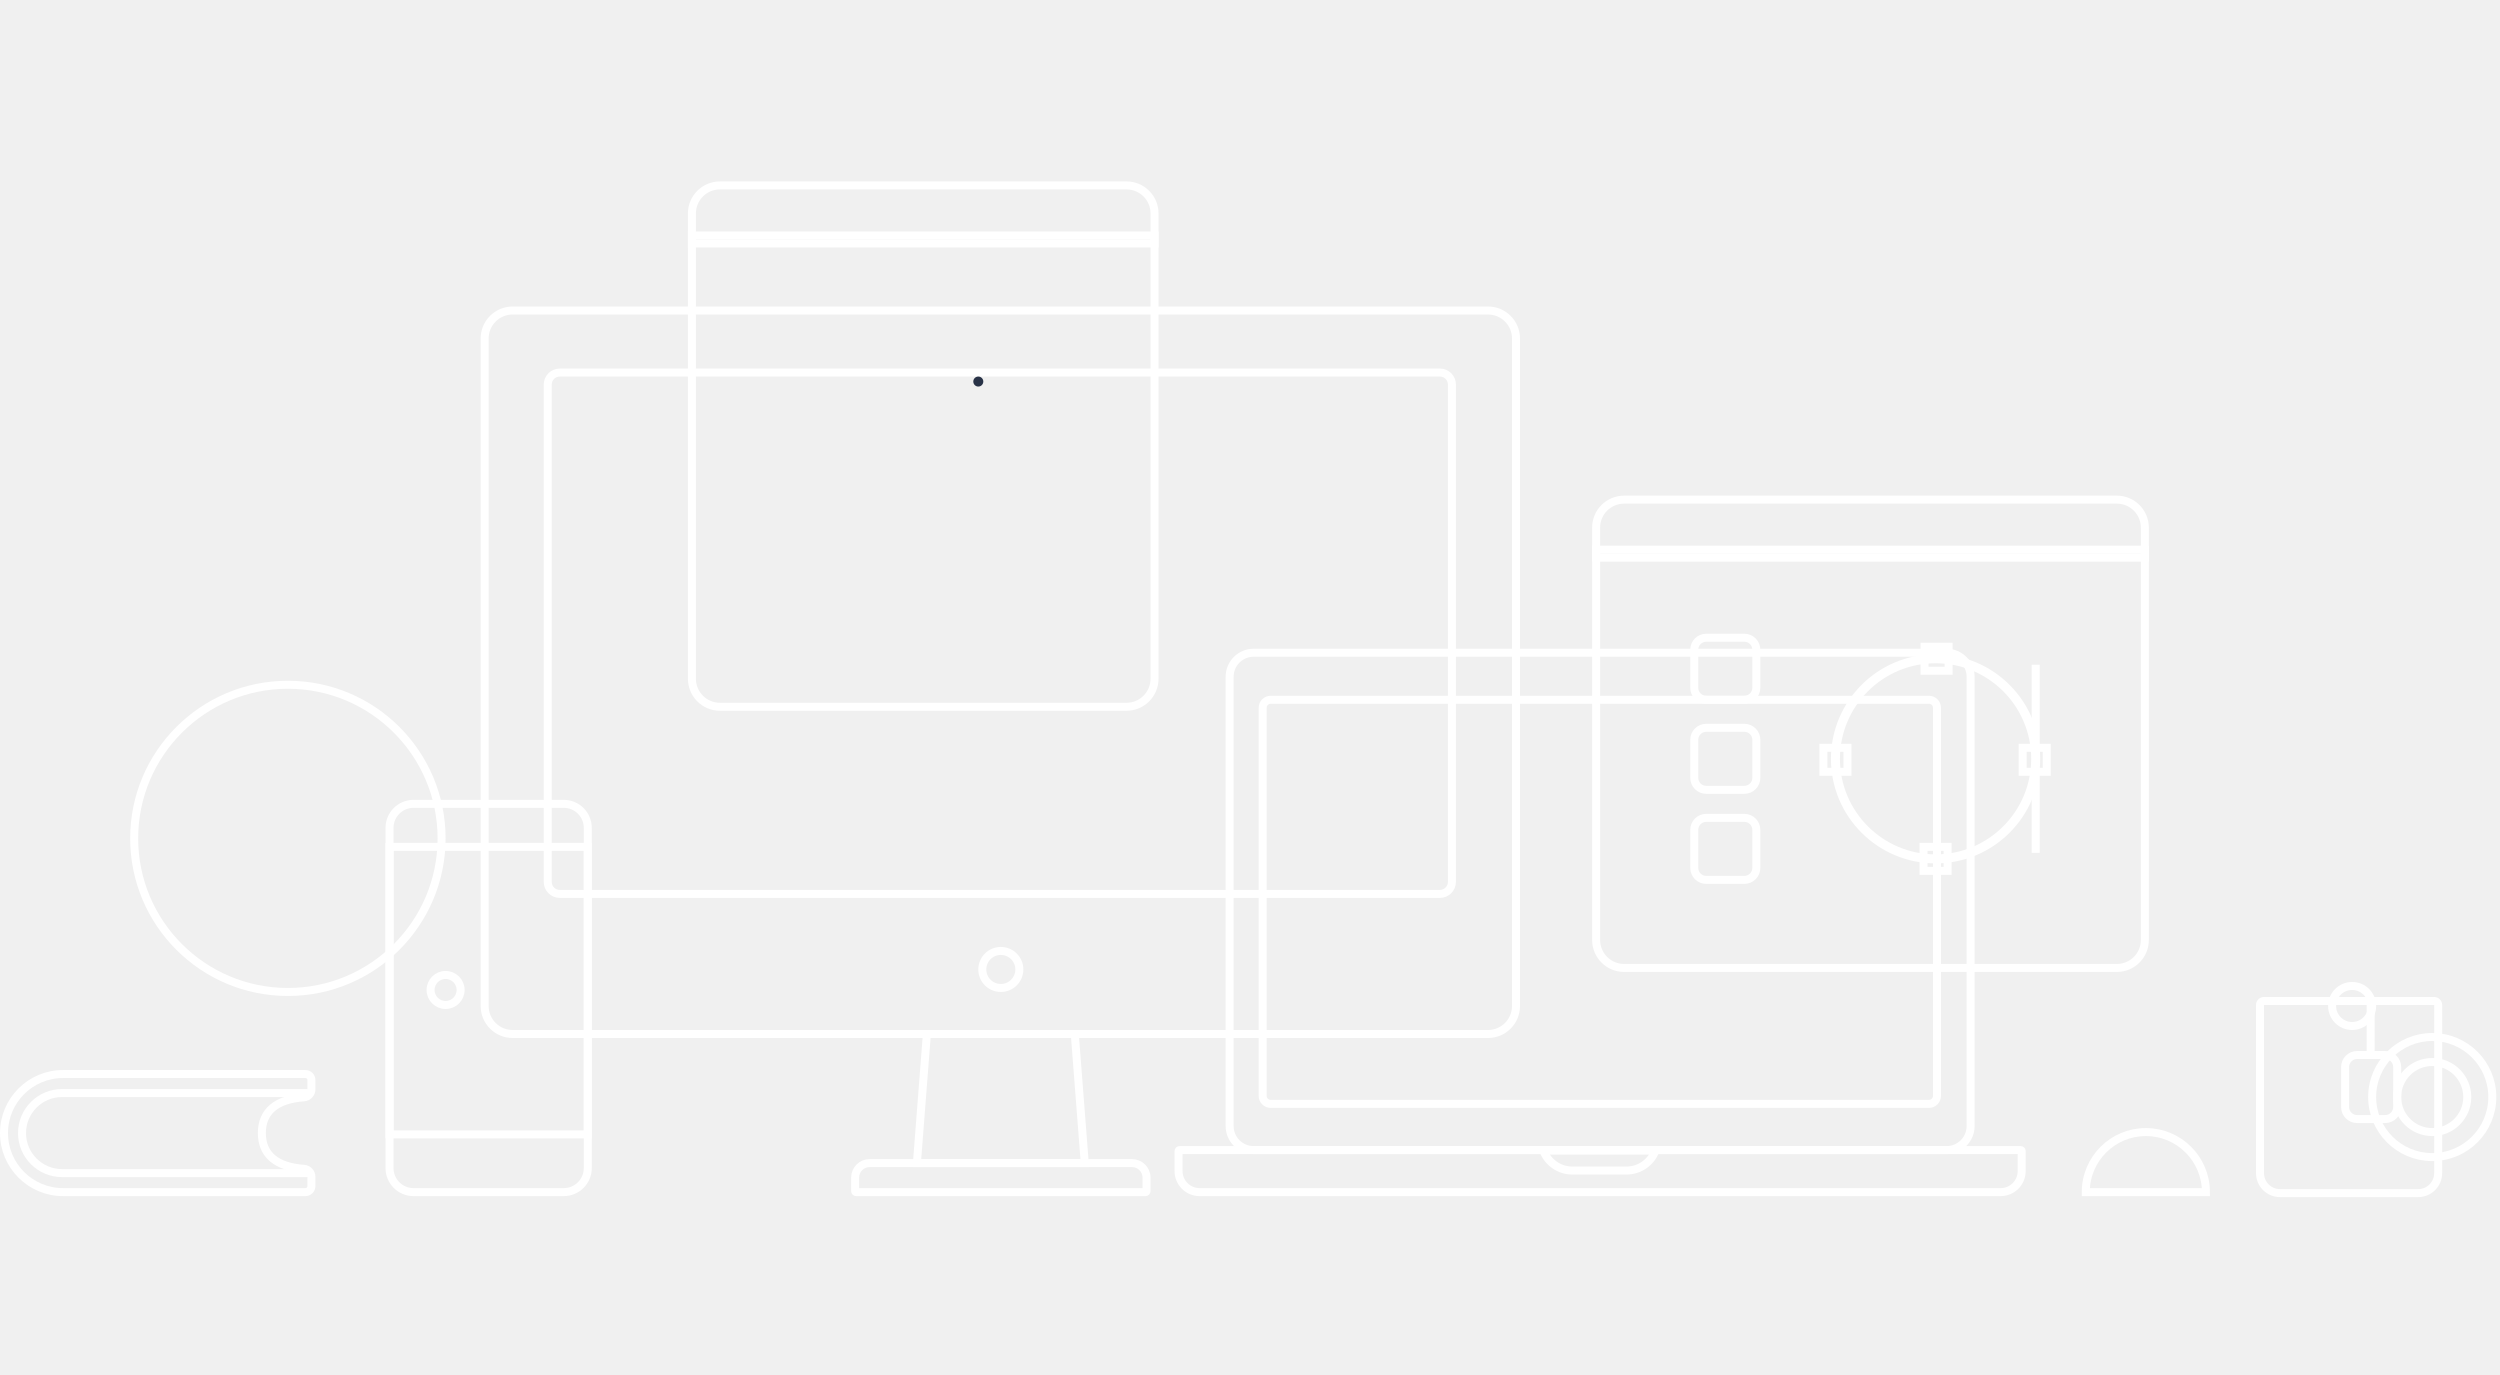
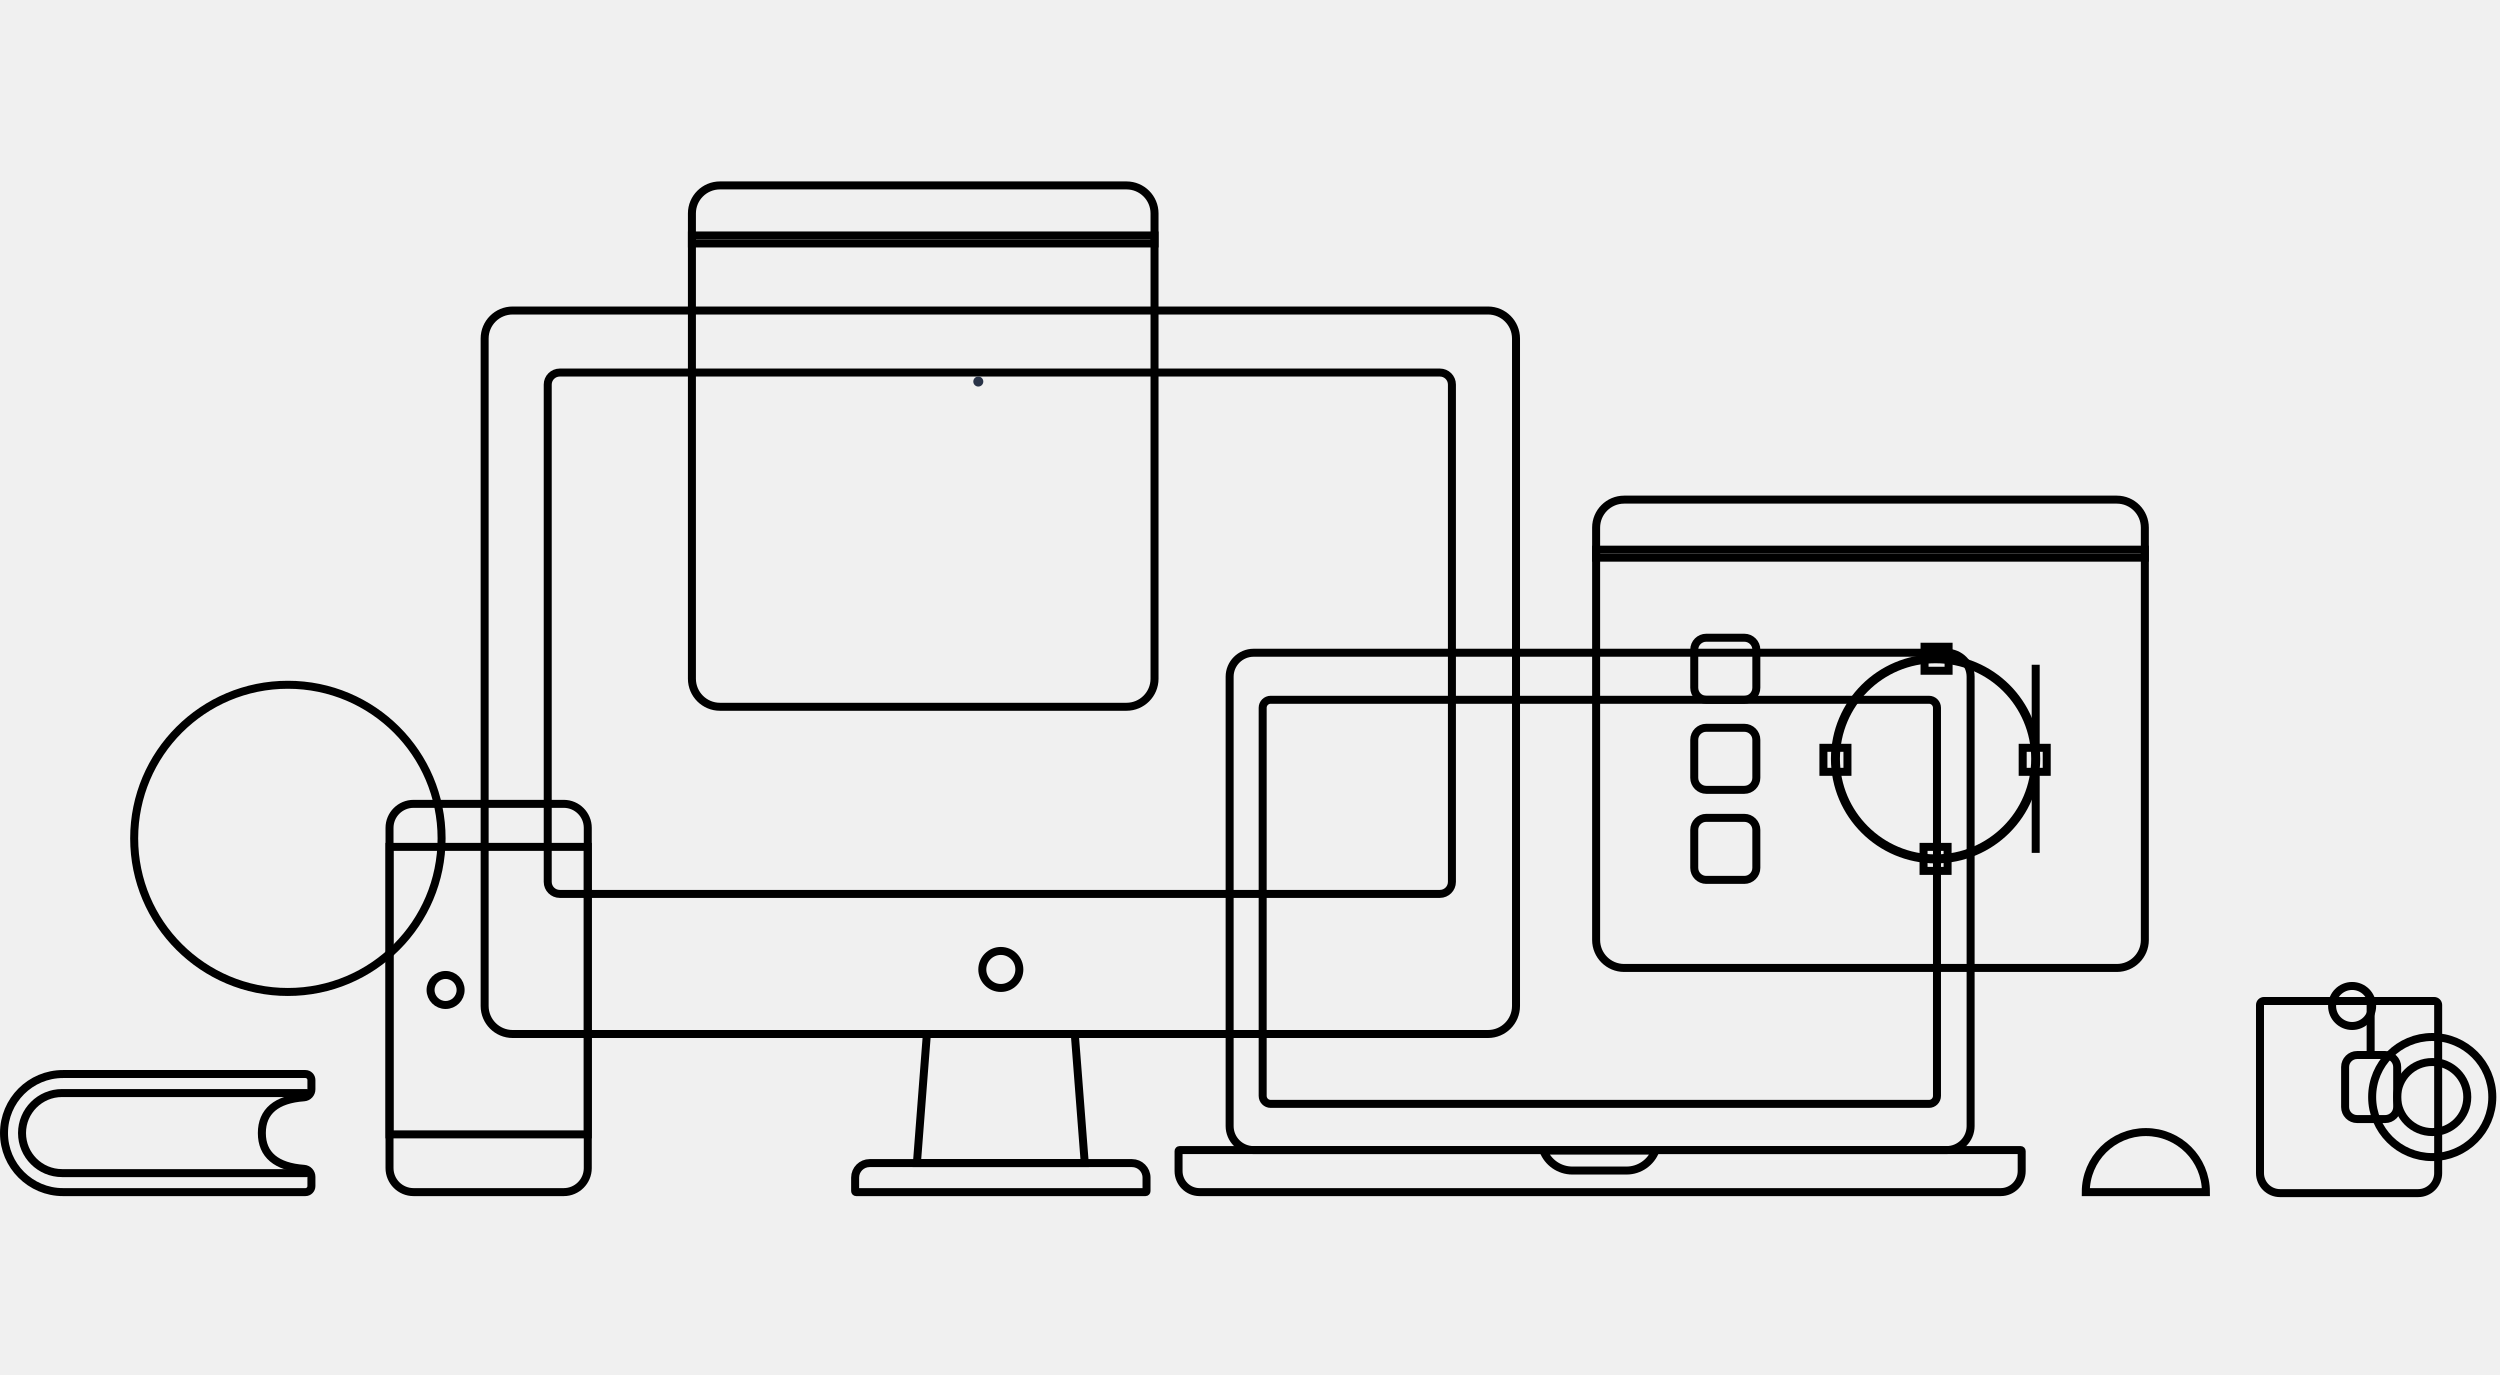
<svg xmlns="http://www.w3.org/2000/svg" width="300px" height="165px" viewBox="0 0 650 265" version="1.1">
  <g id="Website" stroke="none" stroke-width="1" fill="none" fill-rule="evenodd">
    <g id="Group-32" transform="translate(0, 3)">
-       <path d="M126.008,38.765 C126.008,34.738 129.264,31.482 133.298,31.482 L386.872,31.482 C390.899,31.482 394.162,34.74 394.162,38.765 L394.162,212.307 C394.162,216.334 390.906,219.591 386.872,219.591 L133.298,219.591 C129.271,219.591 126.008,216.332 126.008,212.307 L126.008,38.765 Z" id="Case" stroke="#FFF" stroke-width="2.081" fill="none" />
-       <path d="M142.41,50.737 C142.41,49.012 143.813,47.613 145.536,47.613 L374.374,47.613 C376.103,47.613 377.5,49.004 377.5,50.737 L377.5,180.042 C377.5,181.766 376.097,183.166 374.374,183.166 L145.536,183.166 C143.807,183.166 142.41,181.774 142.41,180.042 L142.41,50.737 Z" id="Case" stroke="#FFF" stroke-width="2.081" fill="none" />
-       <path d="M240.99,219.591 L279.441,219.591 L282.037,253.154 L238.394,253.154 L240.99,219.591 Z" id="Case" stroke="#FFF" stroke-width="2.081" fill="none" />
-       <path d="M222.334,253.411 L222.334,256.927 C222.334,259.007 224.024,260.699 226.104,260.699 L294.326,260.699 C296.402,260.699 298.096,259.007 298.096,256.927 L298.096,253.411 C298.096,253.266 297.984,253.154 297.835,253.154 L222.596,253.154 C222.45,253.154 222.334,253.269 222.334,253.411 Z" id="Keyboard" stroke="#FFF" stroke-width="2.081" fill="none" transform="translate(260.2153, 256.9265) scale(1, -1) translate(-260.2153, -256.9265) " />
-       <ellipse id="Oval-6" stroke="#FFF" stroke-width="2.081" cx="260.215" cy="202.809" rx="4.816" ry="4.813" />
-       <rect id="Case" stroke="#FFF" stroke-width="2.081" fill="none" x="101.275" y="159.75" width="51.547" height="100.949" rx="6.244" />
-       <path d="M101.275,170.937 L152.822,170.937 L152.822,245.687 L101.275,245.687 L101.275,170.937 Z" id="Case" stroke="#FFF" stroke-width="2.081" fill="none" />
+       <path d="M126.008,38.765 C126.008,34.738 129.264,31.482 133.298,31.482 L386.872,31.482 C390.899,31.482 394.162,34.74 394.162,38.765 L394.162,212.307 C394.162,216.334 390.906,219.591 386.872,219.591 L133.298,219.591 C129.271,219.591 126.008,216.332 126.008,212.307 L126.008,38.765 Z" id="Case" stroke="#000" stroke-width="2.081" fill="none" />
+       <path d="M142.41,50.737 C142.41,49.012 143.813,47.613 145.536,47.613 L374.374,47.613 C376.103,47.613 377.5,49.004 377.5,50.737 L377.5,180.042 C377.5,181.766 376.097,183.166 374.374,183.166 L145.536,183.166 C143.807,183.166 142.41,181.774 142.41,180.042 L142.41,50.737 Z" id="Case" stroke="#000" stroke-width="2.081" fill="none" />
+       <path d="M240.99,219.591 L279.441,219.591 L282.037,253.154 L238.394,253.154 L240.99,219.591 Z" id="Case" stroke="#000" stroke-width="2.081" fill="none" />
+       <path d="M222.334,253.411 L222.334,256.927 C222.334,259.007 224.024,260.699 226.104,260.699 L294.326,260.699 C296.402,260.699 298.096,259.007 298.096,256.927 L298.096,253.411 C298.096,253.266 297.984,253.154 297.835,253.154 L222.596,253.154 C222.45,253.154 222.334,253.269 222.334,253.411 Z" id="Keyboard" stroke="#000" stroke-width="2.081" fill="none" transform="translate(260.2153, 256.9265) scale(1, -1) translate(-260.2153, -256.9265) " />
+       <ellipse id="Oval-6" stroke="#000" stroke-width="2.081" cx="260.215" cy="202.809" rx="4.816" ry="4.813" />
+       <rect id="Case" stroke="#000" stroke-width="2.081" fill="none" x="101.275" y="159.75" width="51.547" height="100.949" rx="6.244" />
+       <path d="M101.275,170.937 L152.822,170.937 L152.822,245.687 L101.275,245.687 L101.275,170.937 Z" id="Case" stroke="#000" stroke-width="2.081" fill="none" />
      <rect id="Rectangle-11" fill="none" x="114.812" y="164.173" width="24.733" height="2.081" rx="1.041" />
      <rect id="Rectangle-11" fill="none" x="124.185" y="250.032" width="5.936" height="5.932" rx="2.966" />
-       <ellipse id="Oval-6" stroke="#FFF" stroke-width="2.081" fill="none" cx="115.854" cy="208.143" rx="3.905" ry="3.903" />
+       <ellipse id="Oval-6" stroke="#000" stroke-width="2.081" fill="none" cx="115.854" cy="208.143" rx="3.905" ry="3.903" />
      <rect id="Rectangle-11" fill="none" x="124.966" y="201.378" width="18.224" height="2.081" rx="1.041" />
      <rect id="Rectangle-11" fill="none" x="124.966" y="207.102" width="13.017" height="2.081" rx="1.041" />
      <rect id="Rectangle-11" fill="none" x="124.966" y="212.826" width="7.81" height="2.081" rx="1.041" />
-       <ellipse id="Oval-7" stroke="#FFF" stroke-width="2.081" fill="none" cx="74.849" cy="168.726" rx="39.964" ry="39.937" />
-       <rect id="Case" stroke="#FFF" stroke-width="2.081" fill="none" x="319.705" y="120.463" width="192.654" height="129.309" rx="6.244" />
-       <path d="M306.426,250.026 L306.426,255.235 C306.426,258.248 308.874,260.699 311.888,260.699 L520.176,260.699 C523.187,260.699 525.638,258.25 525.638,255.235 L525.638,250.026 C525.638,249.884 525.525,249.772 525.379,249.772 L306.685,249.772 C306.539,249.772 306.426,249.884 306.426,250.026 Z" id="Keyboard" stroke="#FFF" stroke-width="2.081" fill="none" />
-       <path d="M430.429,249.889 L401.27,249.888 C402.434,252.961 405.402,255.092 408.808,255.092 L422.891,255.092 C426.297,255.092 429.265,252.962 430.429,249.889 Z" id="Notch" stroke="#FFF" stroke-width="2.081" fill="none" />
-       <rect id="Screen" stroke="#FFF" stroke-width="2.081" fill="none" x="328.295" y="132.691" width="175.32" height="105.073" rx="2.081" />
+       <ellipse id="Oval-7" stroke="#000" stroke-width="2.081" fill="none" cx="74.849" cy="168.726" rx="39.964" ry="39.937" />
+       <rect id="Case" stroke="#000" stroke-width="2.081" fill="none" x="319.705" y="120.463" width="192.654" height="129.309" rx="6.244" />
+       <path d="M306.426,250.026 L306.426,255.235 C306.426,258.248 308.874,260.699 311.888,260.699 L520.176,260.699 C523.187,260.699 525.638,258.25 525.638,255.235 L525.638,250.026 C525.638,249.884 525.525,249.772 525.379,249.772 L306.685,249.772 C306.539,249.772 306.426,249.884 306.426,250.026 Z" id="Keyboard" stroke="#000" stroke-width="2.081" fill="none" />
+       <path d="M430.429,249.889 L401.27,249.888 C402.434,252.961 405.402,255.092 408.808,255.092 L422.891,255.092 C426.297,255.092 429.265,252.962 430.429,249.889 Z" id="Notch" stroke="#000" stroke-width="2.081" fill="none" />
+       <rect id="Screen" stroke="#000" stroke-width="2.081" fill="none" x="328.295" y="132.691" width="175.32" height="105.073" rx="2.081" />
      <ellipse id="Oval-3" fill="#293347" cx="254.358" cy="49.954" rx="1.302" ry="1.301" />
-       <path d="M179.899,11.968 L300.178,11.968 L300.178,127.228 C300.178,131.249 296.909,134.512 292.886,134.512 L187.191,134.512 C183.166,134.512 179.899,131.248 179.899,127.228 L179.899,11.968 Z" id="Case" stroke="#FFF" stroke-width="2.081" fill="none" />
-       <path d="M179.899,6.238 C179.899,2.22 183.169,-1.041 187.191,-1.041 L292.886,-1.041 C296.913,-1.041 300.178,2.216 300.178,6.238 L300.178,14.05 L179.899,14.05 L179.899,6.238 Z" id="Case" stroke="#FFF" stroke-width="2.081" fill="none" />
+       <path d="M179.899,11.968 L300.178,11.968 L300.178,127.228 C300.178,131.249 296.909,134.512 292.886,134.512 L187.191,134.512 C183.166,134.512 179.899,131.248 179.899,127.228 L179.899,11.968 Z" id="Case" stroke="#000" stroke-width="2.081" fill="none" />
+       <path d="M179.899,6.238 C179.899,2.22 183.169,-1.041 187.191,-1.041 L292.886,-1.041 C296.913,-1.041 300.178,2.216 300.178,6.238 L300.178,14.05 L179.899,14.05 L179.899,6.238 Z" id="Case" stroke="#000" stroke-width="2.081" fill="none" />
      <ellipse id="Oval-5" fill="none" cx="191.094" cy="6.504" rx="2.343" ry="2.342" />
      <ellipse id="Oval-5" fill="none" cx="198.904" cy="6.504" rx="2.343" ry="2.342" />
      <ellipse id="Oval-5" fill="none" cx="206.714" cy="6.504" rx="2.343" ry="2.342" />
      <rect id="Rectangle-11" fill="none" x="194.478" y="87.94" width="4.686" height="2.081" rx="1.041" />
      <rect id="Rectangle-11" fill="none" x="194.478" y="35.905" width="4.686" height="2.081" rx="1.041" />
      <path d="M203.329,35.905 L210.36,35.905 C210.935,35.905 211.401,36.371 211.401,36.945 C211.401,37.52 210.935,37.986 210.36,37.986 L203.329,37.986 C202.754,37.986 202.288,37.52 202.288,36.945 C202.288,36.371 202.754,35.905 203.329,35.905 Z" id="Rectangle-11" fill="none" />
      <path d="M215.045,35.905 L222.075,35.905 C222.65,35.905 223.116,36.371 223.116,36.945 C223.116,37.52 222.65,37.986 222.075,37.986 L215.045,37.986 C214.47,37.986 214.004,37.52 214.004,36.945 C214.004,36.371 214.47,35.905 215.045,35.905 Z" id="Rectangle-11" fill="none" />
      <path d="M226.76,35.905 L239.779,35.905 C240.354,35.905 240.82,36.371 240.82,36.945 C240.82,37.52 240.354,37.986 239.779,37.986 L226.76,37.986 C226.186,37.986 225.72,37.52 225.72,36.945 C225.72,36.371 226.186,35.905 226.76,35.905 Z" id="Rectangle-11" fill="none" />
      <path d="M244.464,35.905 L263.731,35.905 C264.305,35.905 264.771,36.371 264.771,36.945 C264.771,37.52 264.305,37.986 263.731,37.986 L244.464,37.986 C243.889,37.986 243.423,37.52 243.423,36.945 C243.423,36.371 243.889,35.905 244.464,35.905 Z" id="Rectangle-11" fill="none" />
      <rect id="Rectangle-11" fill="none" x="194.478" y="46.312" width="4.686" height="2.081" rx="1.041" />
      <rect id="Rectangle-11" fill="none" x="194.478" y="56.719" width="4.686" height="2.081" rx="1.041" />
      <rect id="Rectangle-11" fill="none" x="194.478" y="67.126" width="4.686" height="2.081" rx="1.041" />
      <rect id="Rectangle-11" fill="none" x="194.478" y="77.533" width="4.686" height="2.081" rx="1.041" />
      <rect id="Rectangle-11" fill="none" x="194.478" y="98.348" width="4.686" height="2.081" rx="1.041" />
      <rect id="Rectangle-11" fill="none" x="194.478" y="108.755" width="4.686" height="2.081" rx="1.041" />
      <rect id="Rectangle-11" fill="none" x="202.288" y="46.312" width="18.224" height="2.081" rx="1.041" />
      <rect id="Rectangle-11" fill="none" x="223.116" y="46.312" width="31.241" height="2.081" rx="1.041" />
      <rect id="Rectangle-11" fill="none" x="256.961" y="46.312" width="13.017" height="2.081" rx="1.041" />
      <rect id="Rectangle-11" fill="none" x="202.288" y="56.719" width="13.017" height="2.081" rx="1.041" />
      <rect id="Rectangle-11" fill="none" x="217.909" y="56.719" width="13.017" height="2.081" rx="1.041" />
      <rect id="Rectangle-11" fill="none" x="233.53" y="56.719" width="7.81" height="2.081" rx="1.041" />
      <rect id="Rectangle-11" fill="none" x="202.288" y="67.126" width="26.035" height="2.081" rx="1.041" />
      <rect id="Rectangle-11" fill="none" x="230.926" y="67.126" width="18.224" height="2.081" rx="1.041" />
      <rect id="Rectangle-11" fill="none" x="202.288" y="77.533" width="26.035" height="2.081" rx="1.041" />
      <rect id="Rectangle-11" fill="none" x="230.926" y="77.533" width="33.845" height="2.081" rx="1.041" />
      <rect id="Rectangle-11" fill="none" x="202.288" y="87.94" width="18.224" height="2.081" rx="1.041" />
      <rect id="Rectangle-11" fill="none" x="223.116" y="87.94" width="18.224" height="2.081" rx="1.041" />
      <rect id="Rectangle-11" fill="none" x="243.944" y="87.94" width="10.414" height="2.081" rx="1.041" />
      <rect id="Rectangle-11" fill="none" x="202.288" y="98.348" width="33.845" height="2.081" rx="1.041" />
      <rect id="Rectangle-11" fill="none" x="202.288" y="108.755" width="15.621" height="2.081" rx="1.041" />
-       <path d="M414.991,93.664 L557.659,93.664 L557.659,195.143 C557.659,199.163 554.4,202.419 550.374,202.419 L422.277,202.419 C418.256,202.419 414.991,199.157 414.991,195.143 L414.991,93.664 Z" id="Case" stroke="#FFF" stroke-width="2.081" fill="none" />
-       <path d="M414.991,87.934 C414.991,83.913 418.251,80.655 422.277,80.655 L550.374,80.655 C554.398,80.655 557.659,83.912 557.659,87.934 L557.659,95.746 L414.991,95.746 L414.991,87.934 Z" id="Case" stroke="#FFF" stroke-width="2.081" fill="none" />
+       <path d="M414.991,93.664 L557.659,93.664 L557.659,195.143 C557.659,199.163 554.4,202.419 550.374,202.419 L422.277,202.419 C418.256,202.419 414.991,199.157 414.991,195.143 L414.991,93.664 Z" id="Case" stroke="#000" stroke-width="2.081" fill="none" />
+       <path d="M414.991,87.934 C414.991,83.913 418.251,80.655 422.277,80.655 L550.374,80.655 C554.398,80.655 557.659,83.912 557.659,87.934 L557.659,95.746 L414.991,95.746 L414.991,87.934 Z" id="Case" stroke="#000" stroke-width="2.081" fill="none" />
      <ellipse id="Oval-5" fill="none" cx="426.186" cy="88.201" rx="2.343" ry="2.342" />
      <ellipse id="Oval-5" fill="none" cx="433.996" cy="88.201" rx="2.343" ry="2.342" />
      <ellipse id="Oval-5" fill="none" cx="441.806" cy="88.201" rx="2.343" ry="2.342" />
-       <ellipse id="Oval-6" stroke="#FFF" stroke-width="2.342" fill="none" cx="503.248" cy="148.042" rx="26.035" ry="26.018" />
-       <path d="M500.383,118.902 L500.383,125.146 L506.633,125.146 L506.633,118.902 L500.383,118.902 Z" id="Rectangle-12" stroke="#FFF" stroke-width="2.081" fill="none" />
-       <path d="M500.123,170.937 L500.123,177.182 L506.373,177.182 L506.373,170.937 L500.123,170.937 Z" id="Rectangle-12" stroke="#FFF" stroke-width="2.081" fill="none" />
-       <path d="M474.089,145.18 L474.089,151.424 L480.338,151.424 L480.338,145.18 L474.089,145.18 Z" id="Rectangle-12" stroke="#FFF" stroke-width="2.081" fill="none" />
-       <path d="M525.897,145.18 L525.897,151.424 L532.147,151.424 L532.147,145.18 L525.897,145.18 Z" id="Rectangle-12" stroke="#FFF" stroke-width="2.081" fill="none" />
-       <line x1="529.282" y1="124.626" x2="529.282" y2="144.139" id="Line" stroke="#FFF" stroke-width="2.081" stroke-linecap="square" />
-       <line x1="529.282" y1="151.944" x2="529.282" y2="171.458" id="Line" stroke="#FFF" stroke-width="2.081" stroke-linecap="square" />
+       <ellipse id="Oval-6" stroke="#000" stroke-width="2.342" fill="none" cx="503.248" cy="148.042" rx="26.035" ry="26.018" />
+       <path d="M500.383,118.902 L500.383,125.146 L506.633,125.146 L506.633,118.902 L500.383,118.902 Z" id="Rectangle-12" stroke="#000" stroke-width="2.081" fill="none" />
+       <path d="M500.123,170.937 L500.123,177.182 L506.373,177.182 L506.373,170.937 L500.123,170.937 Z" id="Rectangle-12" stroke="#000" stroke-width="2.081" fill="none" />
+       <path d="M474.089,145.18 L474.089,151.424 L480.338,151.424 L480.338,145.18 L474.089,145.18 Z" id="Rectangle-12" stroke="#000" stroke-width="2.081" fill="none" />
+       <path d="M525.897,145.18 L525.897,151.424 L532.147,151.424 L532.147,145.18 L525.897,145.18 Z" id="Rectangle-12" stroke="#000" stroke-width="2.081" fill="none" />
+       <line x1="529.282" y1="124.626" x2="529.282" y2="144.139" id="Line" stroke="#000" stroke-width="2.081" stroke-linecap="square" />
+       <line x1="529.282" y1="151.944" x2="529.282" y2="171.458" id="Line" stroke="#000" stroke-width="2.081" stroke-linecap="square" />
      <ellipse id="Oval-5" fill="none" cx="529.282" cy="123.845" rx="3.124" ry="3.122" />
      <ellipse id="Oval-5" fill="none" cx="529.282" cy="173.279" rx="3.124" ry="3.122" />
-       <g id="Group-60" transform="translate(439.4632, 115.5194)" fill="none" stroke="#FFF" stroke-width="2.081">
+       <g id="Group-60" transform="translate(439.4632, 115.5194)" fill="none" stroke="#000" stroke-width="2.081">
        <rect id="Rectangle-15" x="1.041" y="1.041" width="16.143" height="16.131" rx="3.122" />
        <rect id="Rectangle-15" x="1.041" y="24.457" width="16.143" height="16.131" rx="3.122" />
        <rect id="Rectangle-15" x="1.041" y="47.873" width="16.143" height="16.131" rx="3.122" />
      </g>
-       <ellipse id="Oval-8" stroke="#FFF" stroke-width="2.081" fill="none" cx="632.379" cy="235.982" rx="15.621" ry="15.611" />
-       <ellipse id="Oval-8" stroke="#FFF" stroke-width="2.081" fill="none" cx="632.379" cy="235.982" rx="9.112" ry="9.106" />
-       <ellipse id="Oval-8" stroke="#FFF" stroke-width="2.081" fill="none" cx="611.552" cy="212.306" rx="5.207" ry="5.204" />
-       <path d="M588.64,211.005 C588.065,211.005 587.599,211.471 587.599,212.046 L587.599,255.756 C587.599,258.63 589.929,260.959 592.803,260.959 L628.72,260.959 C631.594,260.959 633.924,258.63 633.924,255.756 L633.924,212.046 C633.924,211.471 633.458,211.005 632.883,211.005 L588.64,211.005 Z" id="Rectangle-16" stroke="#FFF" stroke-width="2.081" fill="none" />
-       <rect id="Rectangle-16" stroke="#FFF" stroke-width="2.081" fill="none" x="609.729" y="225.055" width="13.539" height="16.651" rx="3.122" />
-       <line x1="616.368" y1="211.395" x2="616.368" y2="223.233" id="Line-2" stroke="#FFF" stroke-width="2.081" stroke-linecap="square" />
-       <path d="M557.92,260.699 C566.548,260.699 573.541,260.699 573.541,260.699 C573.541,252.078 566.548,245.088 557.92,245.088 C549.293,245.088 542.3,252.078 542.3,260.699 C542.3,260.699 549.293,260.699 557.92,260.699 Z" id="Oval-8" stroke="#FFF" stroke-width="2.081" fill="none" />
+       <ellipse id="Oval-8" stroke="#000" stroke-width="2.081" fill="none" cx="632.379" cy="235.982" rx="15.621" ry="15.611" />
+       <ellipse id="Oval-8" stroke="#000" stroke-width="2.081" fill="none" cx="632.379" cy="235.982" rx="9.112" ry="9.106" />
+       <ellipse id="Oval-8" stroke="#000" stroke-width="2.081" fill="none" cx="611.552" cy="212.306" rx="5.207" ry="5.204" />
+       <path d="M588.64,211.005 C588.065,211.005 587.599,211.471 587.599,212.046 L587.599,255.756 C587.599,258.63 589.929,260.959 592.803,260.959 L628.72,260.959 C631.594,260.959 633.924,258.63 633.924,255.756 L633.924,212.046 C633.924,211.471 633.458,211.005 632.883,211.005 L588.64,211.005 Z" id="Rectangle-16" stroke="#000" stroke-width="2.081" fill="none" />
+       <rect id="Rectangle-16" stroke="#000" stroke-width="2.081" fill="none" x="609.729" y="225.055" width="13.539" height="16.651" rx="3.122" />
+       <line x1="616.368" y1="211.395" x2="616.368" y2="223.233" id="Line-2" stroke="#000" stroke-width="2.081" stroke-linecap="square" />
+       <path d="M557.92,260.699 C566.548,260.699 573.541,260.699 573.541,260.699 C573.541,252.078 566.548,245.088 557.92,245.088 C549.293,245.088 542.3,252.078 542.3,260.699 C542.3,260.699 549.293,260.699 557.92,260.699 Z" id="Oval-8" stroke="#000" stroke-width="2.081" fill="none" />
      <rect id="Rectangle-11" fill="none" x="556.879" y="244.568" width="2.083" height="3.382" rx="1.041" />
-       <path d="M16.391,229.998 C7.913,229.998 1.041,236.871 1.041,245.349 C1.041,253.827 7.913,260.699 16.391,260.699 L79.407,260.699 C80.269,260.699 80.968,260 80.968,259.138 L80.968,256.722 C80.968,255.63 80.124,254.723 79.034,254.646 C71.88,254.138 68.081,250.995 68.081,245.349 C68.081,239.702 71.88,236.559 79.034,236.051 C80.124,235.974 80.968,235.067 80.968,233.975 L80.968,231.559 C80.968,230.697 80.269,229.998 79.407,229.998 L16.391,229.998 Z" id="Rectangle-17" stroke="#FFF" stroke-width="2.081" fill="none" />
-       <path d="M80.186,255.3 C80.186,255.552 79.982,255.756 79.73,255.756 L79.73,255.756 L72.353,255.756 L16.141,255.756 C10.39,255.756 5.728,251.096 5.728,245.349 C5.728,239.601 10.39,234.941 16.141,234.941 L72.353,234.941 L79.73,234.941 L79.73,234.941 C79.982,234.941 80.186,235.146 80.186,235.397" id="Rectangle-19" stroke="#FFF" stroke-width="2.081" />
+       <path d="M16.391,229.998 C7.913,229.998 1.041,236.871 1.041,245.349 C1.041,253.827 7.913,260.699 16.391,260.699 L79.407,260.699 C80.269,260.699 80.968,260 80.968,259.138 L80.968,256.722 C80.968,255.63 80.124,254.723 79.034,254.646 C71.88,254.138 68.081,250.995 68.081,245.349 C68.081,239.702 71.88,236.559 79.034,236.051 C80.124,235.974 80.968,235.067 80.968,233.975 L80.968,231.559 C80.968,230.697 80.269,229.998 79.407,229.998 L16.391,229.998 Z" id="Rectangle-17" stroke="#000" stroke-width="2.081" fill="none" />
+       <path d="M80.186,255.3 C80.186,255.552 79.982,255.756 79.73,255.756 L79.73,255.756 L72.353,255.756 L16.141,255.756 C10.39,255.756 5.728,251.096 5.728,245.349 C5.728,239.601 10.39,234.941 16.141,234.941 L72.353,234.941 L79.73,234.941 L79.73,234.941 C79.982,234.941 80.186,235.146 80.186,235.397" id="Rectangle-19" stroke="#000" stroke-width="2.081" />
      <rect id="Rectangle-18" fill="none" x="14.059" y="240.926" width="54.673" height="2.081" rx="1.041" />
      <rect id="Rectangle-18" fill="none" x="14.059" y="247.43" width="54.673" height="2.081" rx="1.041" />
      <path d="M65.127,178.055 C63.849,176.92 62.571,175.785 61.294,174.65 C59.257,172.843 57.227,171.03 55.191,169.223 C54.724,168.812 54.258,168.395 53.797,167.983 C53.797,168.528 53.797,169.078 53.797,169.622 C55.074,168.487 56.352,167.352 57.63,166.217 C59.666,164.41 61.696,162.597 63.732,160.79 C64.199,160.379 64.666,159.962 65.127,159.551 C65.582,159.145 65.576,158.317 65.127,157.912 C64.642,157.466 63.966,157.477 63.475,157.912 C62.198,159.047 60.92,160.182 59.642,161.317 C57.606,163.124 55.576,164.937 53.54,166.744 C53.073,167.155 52.607,167.572 52.146,167.983 C51.696,168.383 51.696,169.223 52.146,169.622 C53.423,170.758 54.701,171.893 55.979,173.028 C58.015,174.835 60.045,176.648 62.081,178.455 C62.548,178.866 63.015,179.283 63.475,179.694 C63.931,180.1 64.683,180.175 65.127,179.694 C65.535,179.254 65.611,178.489 65.127,178.055 L65.127,178.055 Z" id="Shape" fill="none" fill-rule="nonzero" />
      <path d="M84.583,159.554 C85.86,160.689 87.138,161.824 88.416,162.959 C90.452,164.766 92.482,166.579 94.518,168.386 C94.985,168.797 95.452,169.214 95.912,169.625 C95.912,169.081 95.912,168.531 95.912,167.986 C94.635,169.121 93.357,170.256 92.079,171.392 C90.043,173.199 88.013,175.011 85.977,176.818 C85.51,177.23 85.043,177.647 84.583,178.058 C84.128,178.463 84.133,179.291 84.583,179.697 C85.067,180.143 85.744,180.131 86.234,179.697 C87.511,178.562 88.789,177.427 90.067,176.291 C92.103,174.484 94.133,172.672 96.169,170.865 C96.636,170.453 97.103,170.036 97.563,169.625 C98.013,169.226 98.013,168.386 97.563,167.986 C96.286,166.851 95.008,165.716 93.73,164.581 C91.694,162.774 89.664,160.961 87.628,159.154 C87.161,158.743 86.695,158.326 86.234,157.914 C85.779,157.509 85.026,157.434 84.583,157.914 C84.174,158.355 84.098,159.119 84.583,159.554 L84.583,159.554 Z" id="Shape" fill="none" fill-rule="nonzero" />
      <path d="M70.694,184.876 C71.044,183.833 71.388,182.791 71.738,181.742 C72.572,179.235 73.407,176.733 74.241,174.225 C75.244,171.202 76.248,168.184 77.257,165.161 C78.126,162.549 78.996,159.937 79.865,157.325 C80.279,156.056 80.746,154.794 81.131,153.508 C81.137,153.491 81.143,153.473 81.148,153.456 C81.341,152.883 80.927,152.164 80.332,152.031 C79.69,151.886 79.101,152.222 78.896,152.842 C78.546,153.885 78.202,154.927 77.852,155.975 C77.018,158.483 76.184,160.985 75.349,163.493 C74.346,166.516 73.342,169.534 72.333,172.557 C71.464,175.169 70.595,177.781 69.725,180.393 C69.311,181.656 68.844,182.918 68.459,184.204 C68.453,184.221 68.448,184.239 68.442,184.256 C68.249,184.829 68.663,185.548 69.259,185.681 C69.9,185.826 70.49,185.49 70.694,184.876 L70.694,184.876 Z" id="Shape" fill="none" fill-rule="nonzero" />
    </g>
  </g>
</svg>
